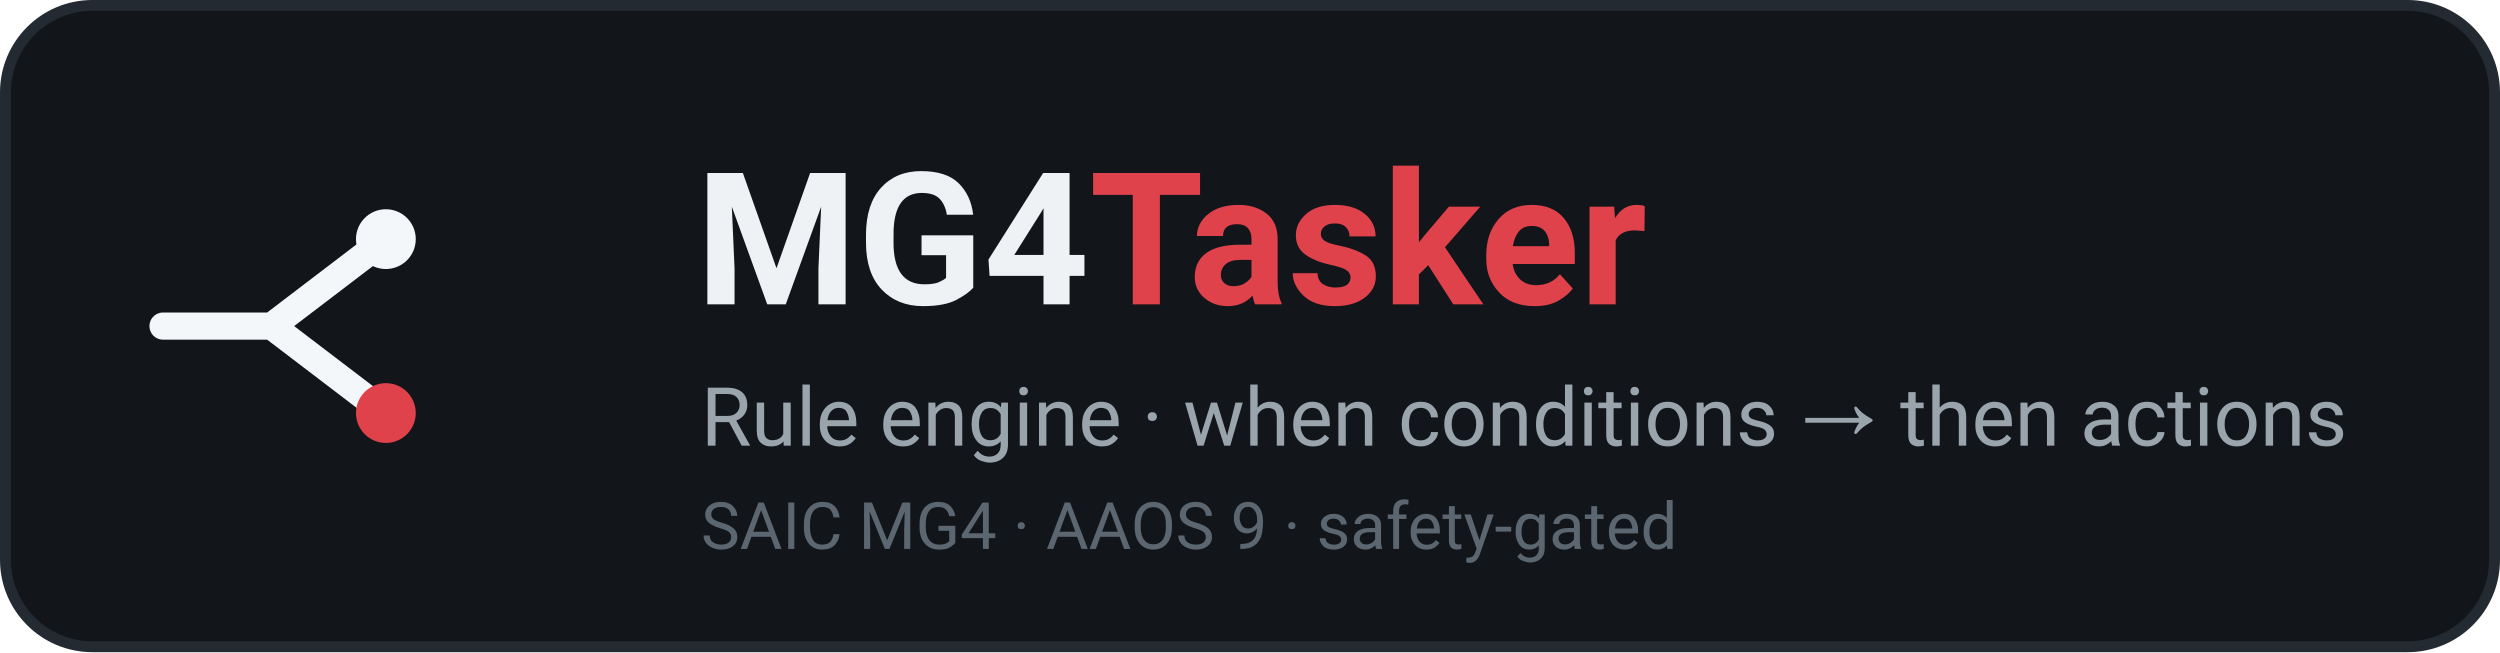
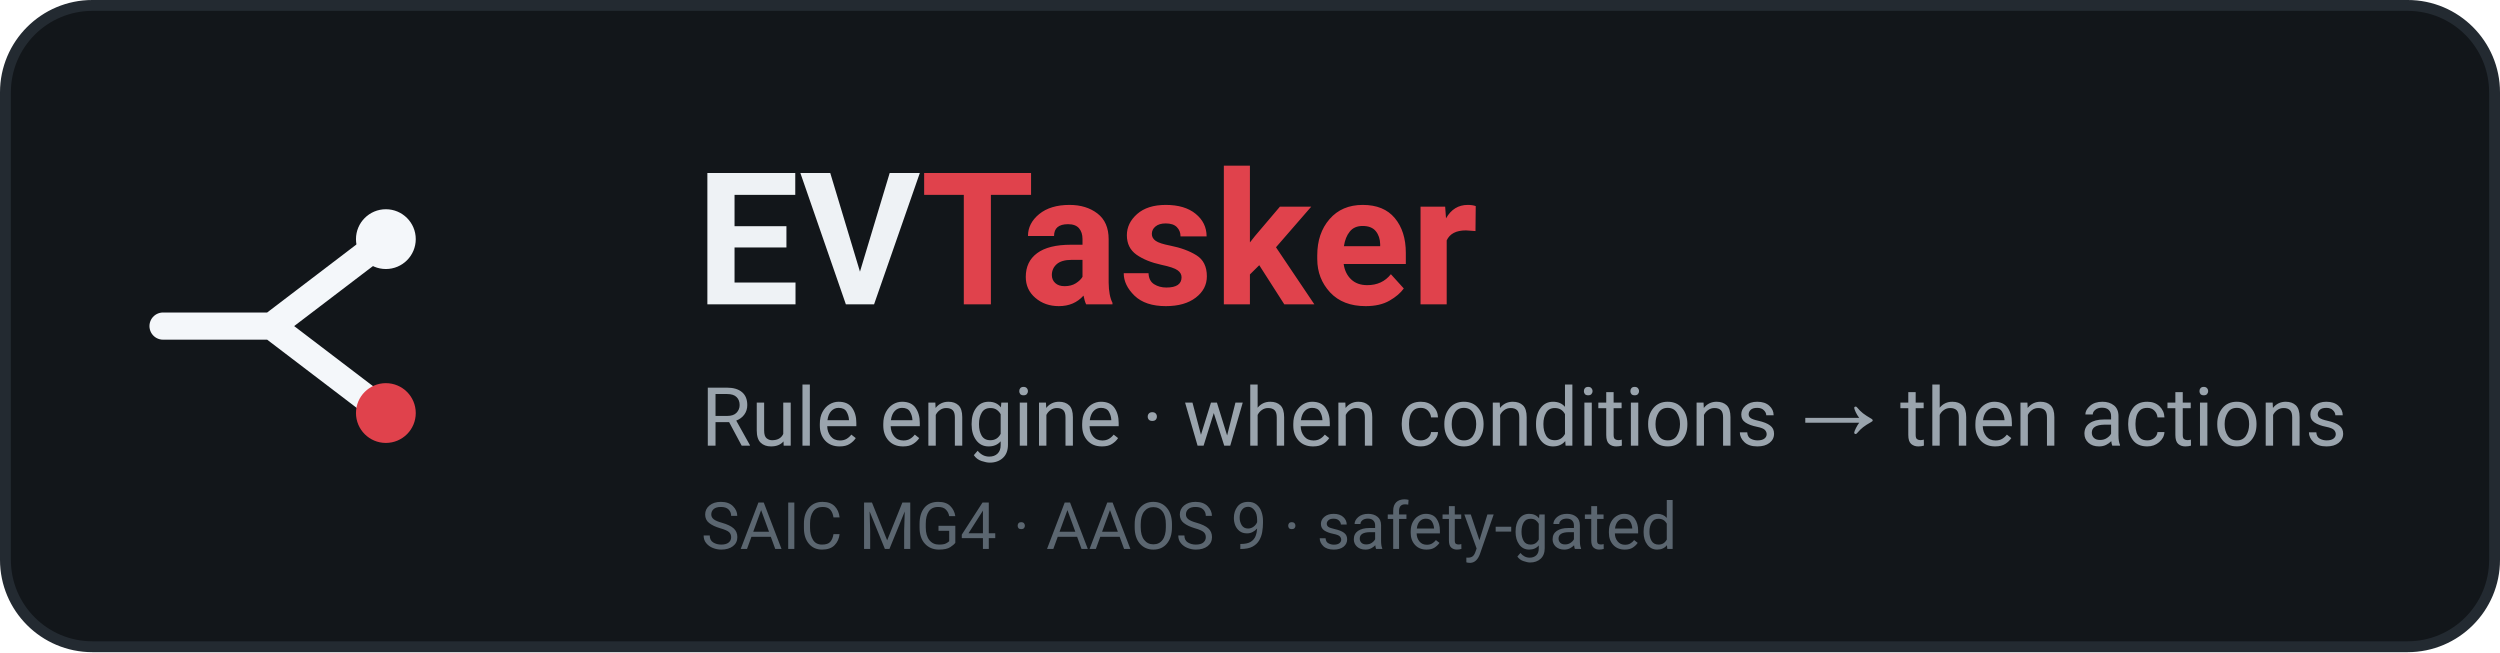
- <svg xmlns="http://www.w3.org/2000/svg" width="460" height="120" viewBox="0 0 460 120" role="img" aria-label="MG4Tasker">
+ <svg xmlns="http://www.w3.org/2000/svg" width="460" height="120" viewBox="0 0 460 120" role="img" aria-label="EVTasker">
  <rect x="1" y="1" width="458" height="118" rx="16" fill="#12161a" stroke="#232a31" stroke-width="2" />
  <g transform="translate(30,26)" fill="none" stroke="#F4F7FA" stroke-width="5" stroke-linecap="round" stroke-linejoin="round">
    <path d="M0 34 H20 M20 34 L41 18 M20 34 L41 50" />
  </g>
  <circle cx="71" cy="44" r="5.5" fill="#F4F7FA" />
  <circle cx="71" cy="76" r="5.5" fill="#E0424C" />
-   <text x="128" y="56" font-family="'Segoe UI',Roboto,Helvetica,Arial,sans-serif" font-size="34" font-weight="700" fill="#eef2f5">MG4<tspan fill="#E0424C">Tasker</tspan>
+   <text x="128" y="56" font-family="'Segoe UI',Roboto,Helvetica,Arial,sans-serif" font-size="34" font-weight="700" fill="#eef2f5">EV<tspan fill="#E0424C">Tasker</tspan>
  </text>
  <text x="129" y="82" font-family="'Segoe UI',Roboto,Helvetica,Arial,sans-serif" font-size="15" fill="#9aa4ad">Rule engine · when conditions → then actions</text>
  <text x="129" y="101" font-family="'Segoe UI',Roboto,Helvetica,Arial,sans-serif" font-size="12" fill="#5b6670">SAIC MG4 · AAOS 9 · safety-gated</text>
</svg>
